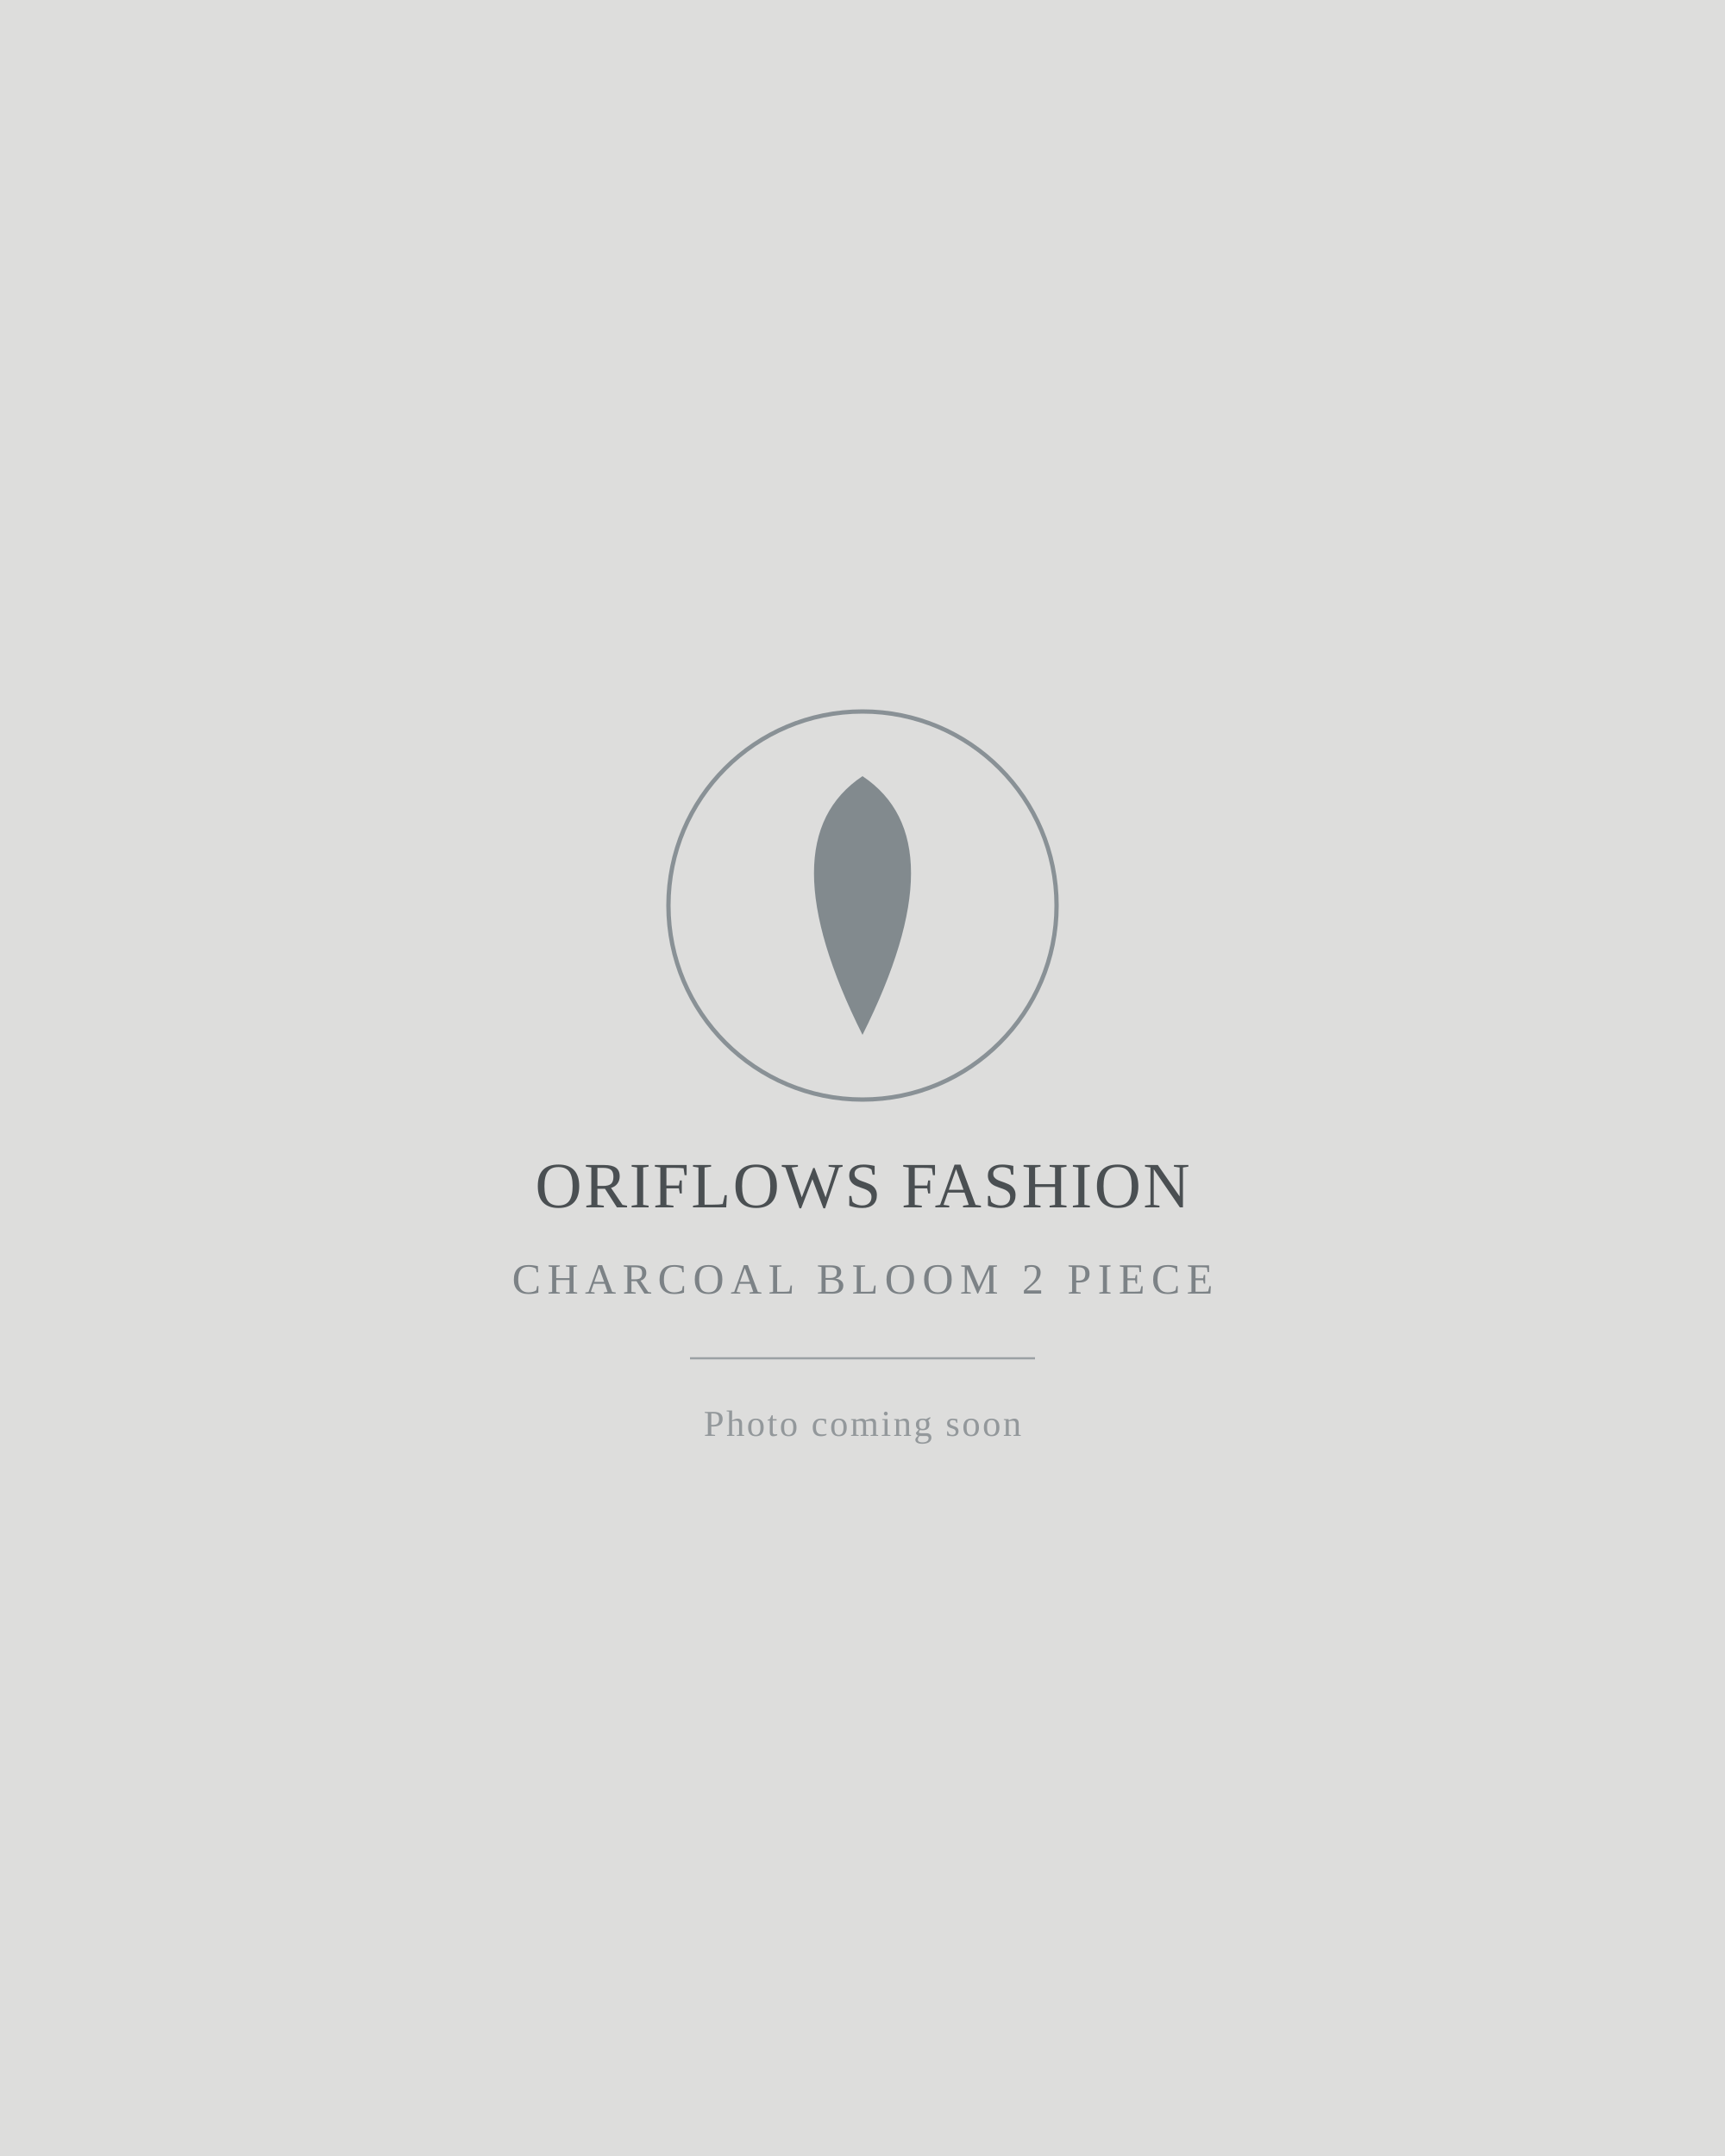
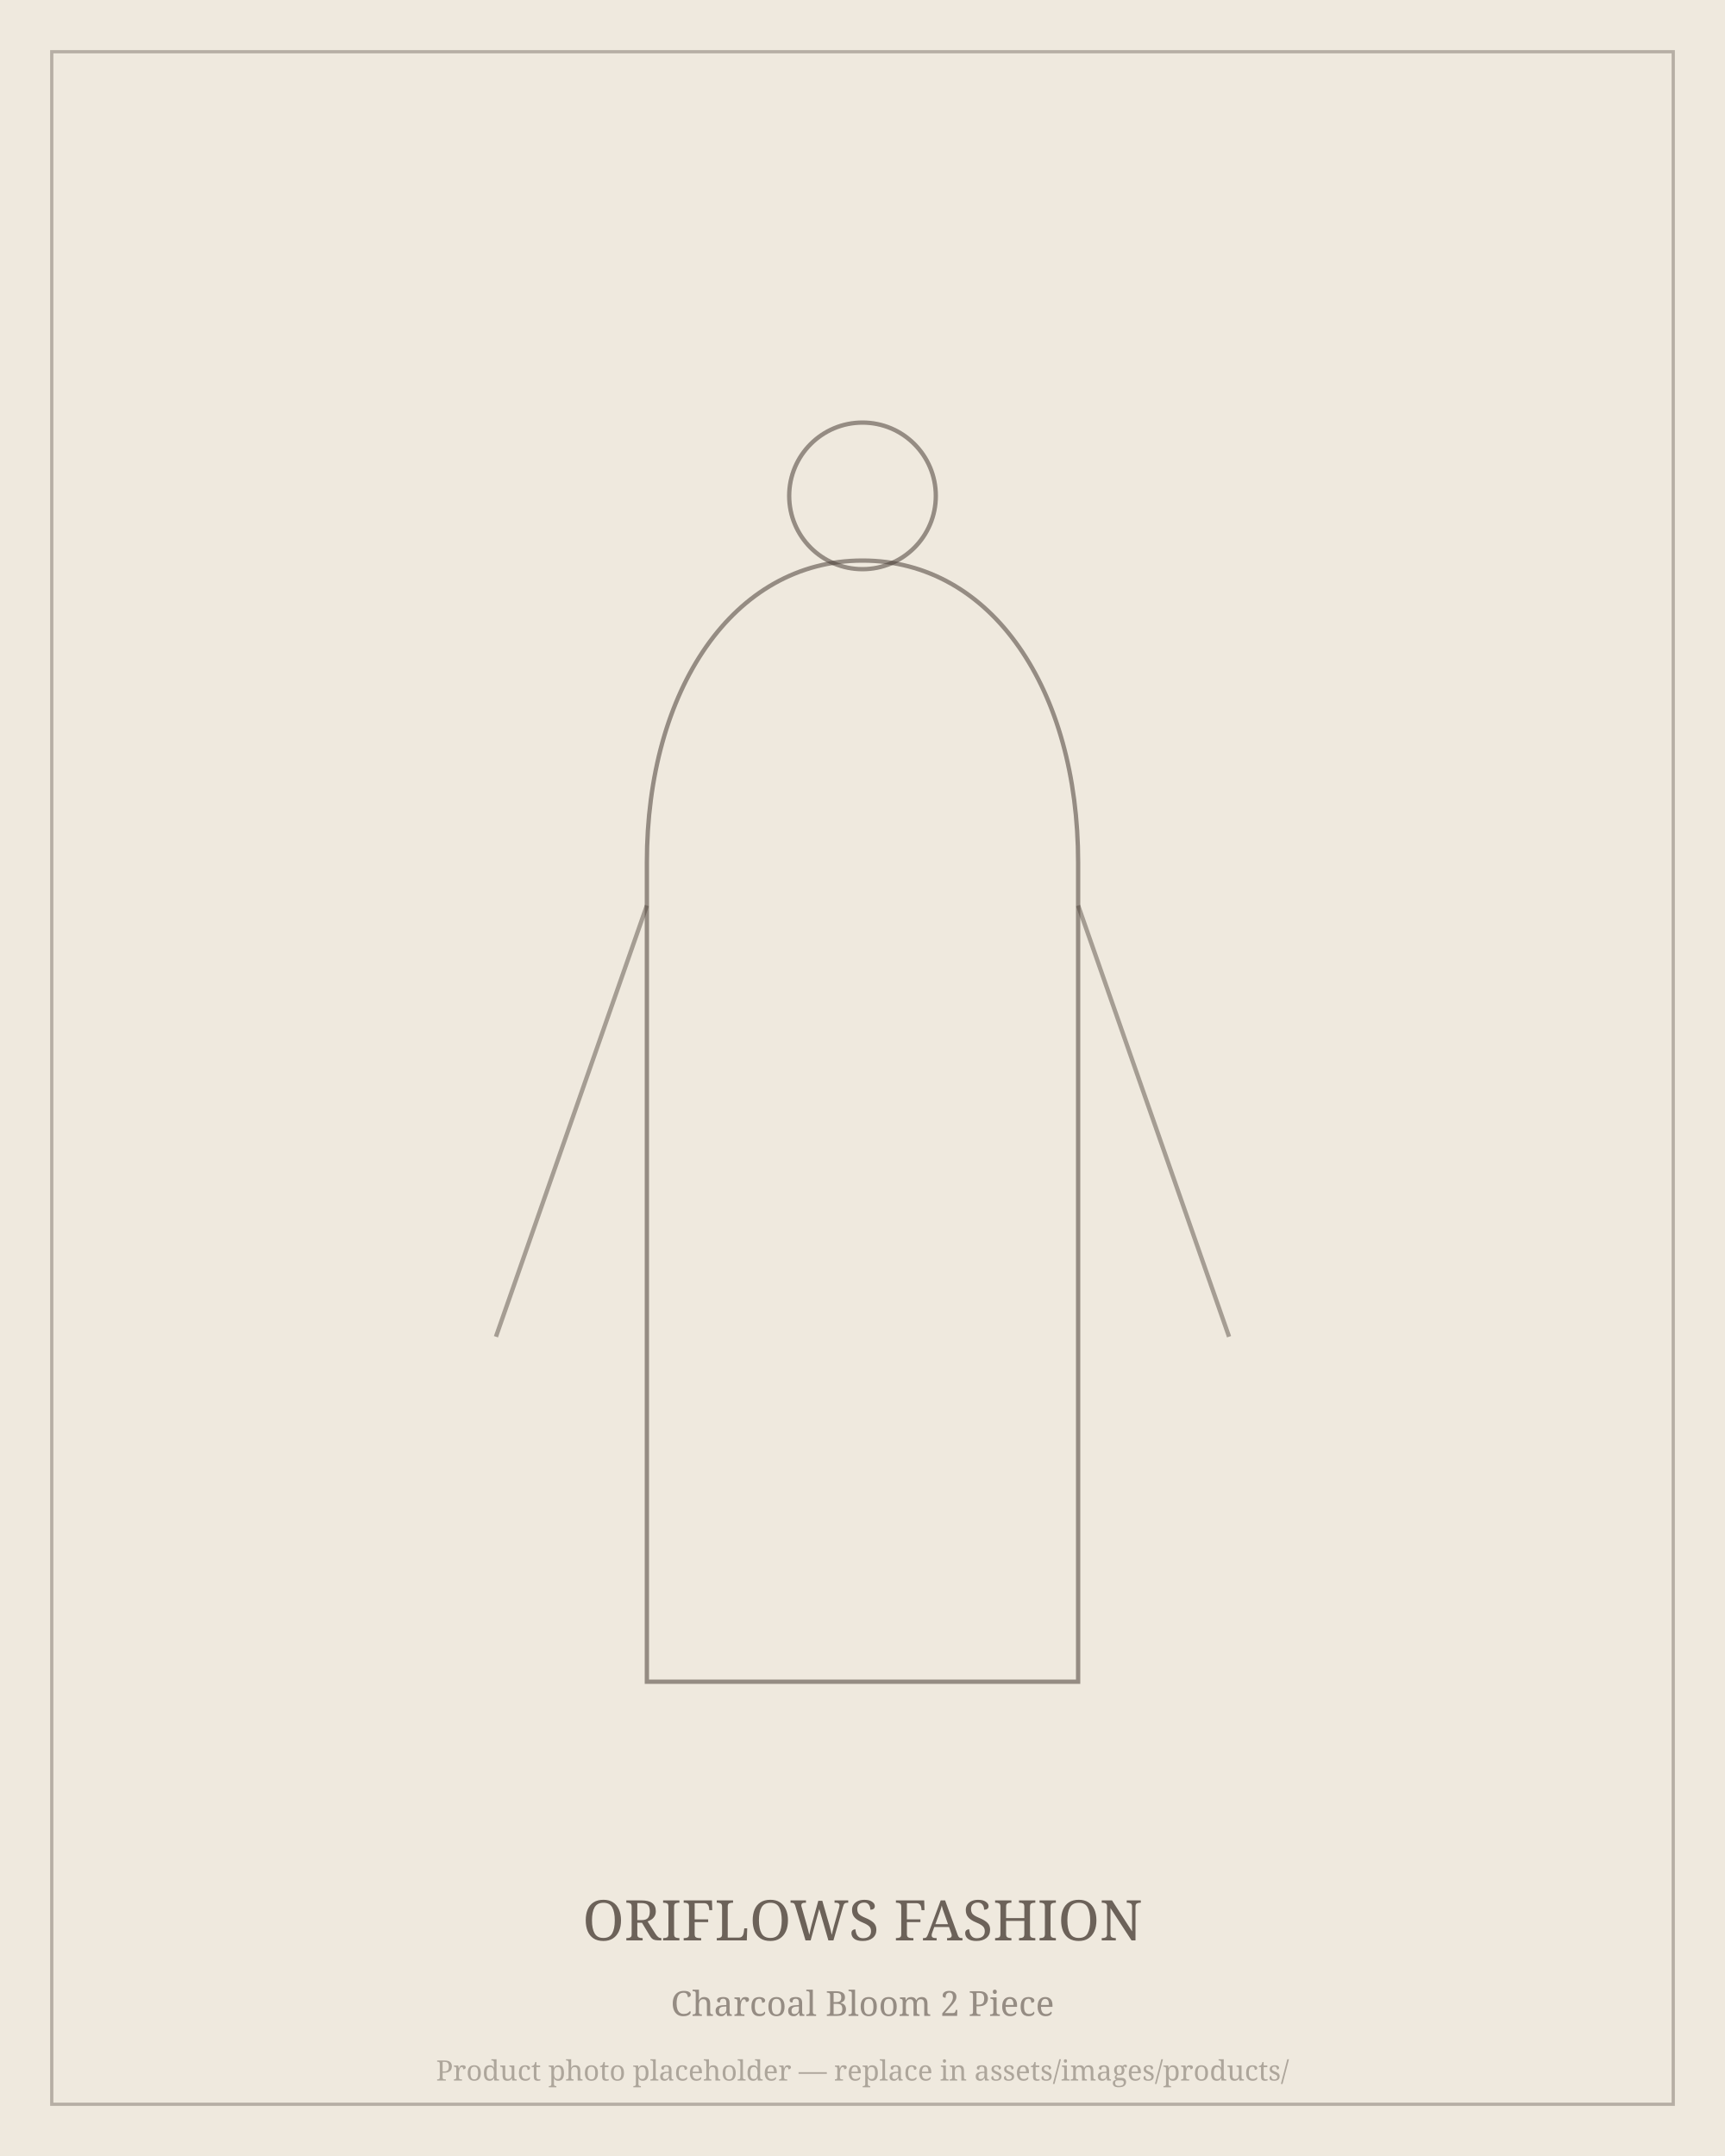
- <svg xmlns="http://www.w3.org/2000/svg" viewBox="0 0 800 1000">
-   <rect width="800" height="1000" fill="#eceae8" />
-   <rect x="0" y="0" width="800" height="1000" fill="#36454F" opacity="0.08" />
-   <circle cx="400" cy="420" r="90" fill="none" stroke="#36454F" stroke-width="2" opacity="0.5" />
-   <path d="M400 360 C 430 380, 430 420, 400 480 C 370 420, 370 380, 400 360 Z" fill="#36454F" opacity="0.55" />
-   <text x="400" y="560" font-family="Georgia, 'Times New Roman', serif" font-size="30" fill="#4a4f52" text-anchor="middle" letter-spacing="1">ORIFLOWS FASHION</text>
-   <text x="400" y="600" font-family="Georgia, 'Times New Roman', serif" font-size="20" fill="#7c8286" text-anchor="middle" letter-spacing="3">CHARCOAL BLOOM 2 PIECE</text>
-   <line x1="320" y1="630" x2="480" y2="630" stroke="#36454F" stroke-width="1" opacity="0.4" />
-   <text x="400" y="666" font-family="Georgia, 'Times New Roman', serif" font-size="17" fill="#93989b" text-anchor="middle" letter-spacing="1">Photo coming soon</text>
+ <svg xmlns="http://www.w3.org/2000/svg" viewBox="0 0 800 1000" width="800" height="1000">
+   <rect width="800" height="1000" fill="#EFE9DE" />
+   <rect x="24" y="24" width="752" height="952" fill="none" stroke="#4B4038" stroke-width="1.5" opacity="0.35" />
+   <path d="M400 260 C 340 260 300 320 300 400 L 300 780 L 500 780 L 500 400 C 500 320 460 260 400 260 Z" fill="none" stroke="#4B4038" stroke-width="2" opacity="0.55" />
+   <line x1="300" y1="420" x2="230" y2="620" stroke="#4B4038" stroke-width="2" opacity="0.45" />
+   <line x1="500" y1="420" x2="570" y2="620" stroke="#4B4038" stroke-width="2" opacity="0.45" />
+   <circle cx="400" cy="230" r="34" fill="none" stroke="#4B4038" stroke-width="2" opacity="0.55" />
+   <text x="400" y="900" font-family="Georgia, serif" font-size="26" fill="#4B4038" text-anchor="middle" opacity="0.8">ORIFLOWS FASHION</text>
+   <text x="400" y="935" font-family="Georgia, serif" font-size="16" fill="#4B4038" text-anchor="middle" opacity="0.55">Charcoal Bloom 2 Piece</text>
+   <text x="400" y="965" font-family="Georgia, serif" font-size="13" fill="#4B4038" text-anchor="middle" opacity="0.4">Product photo placeholder — replace in assets/images/products/</text>
</svg>
